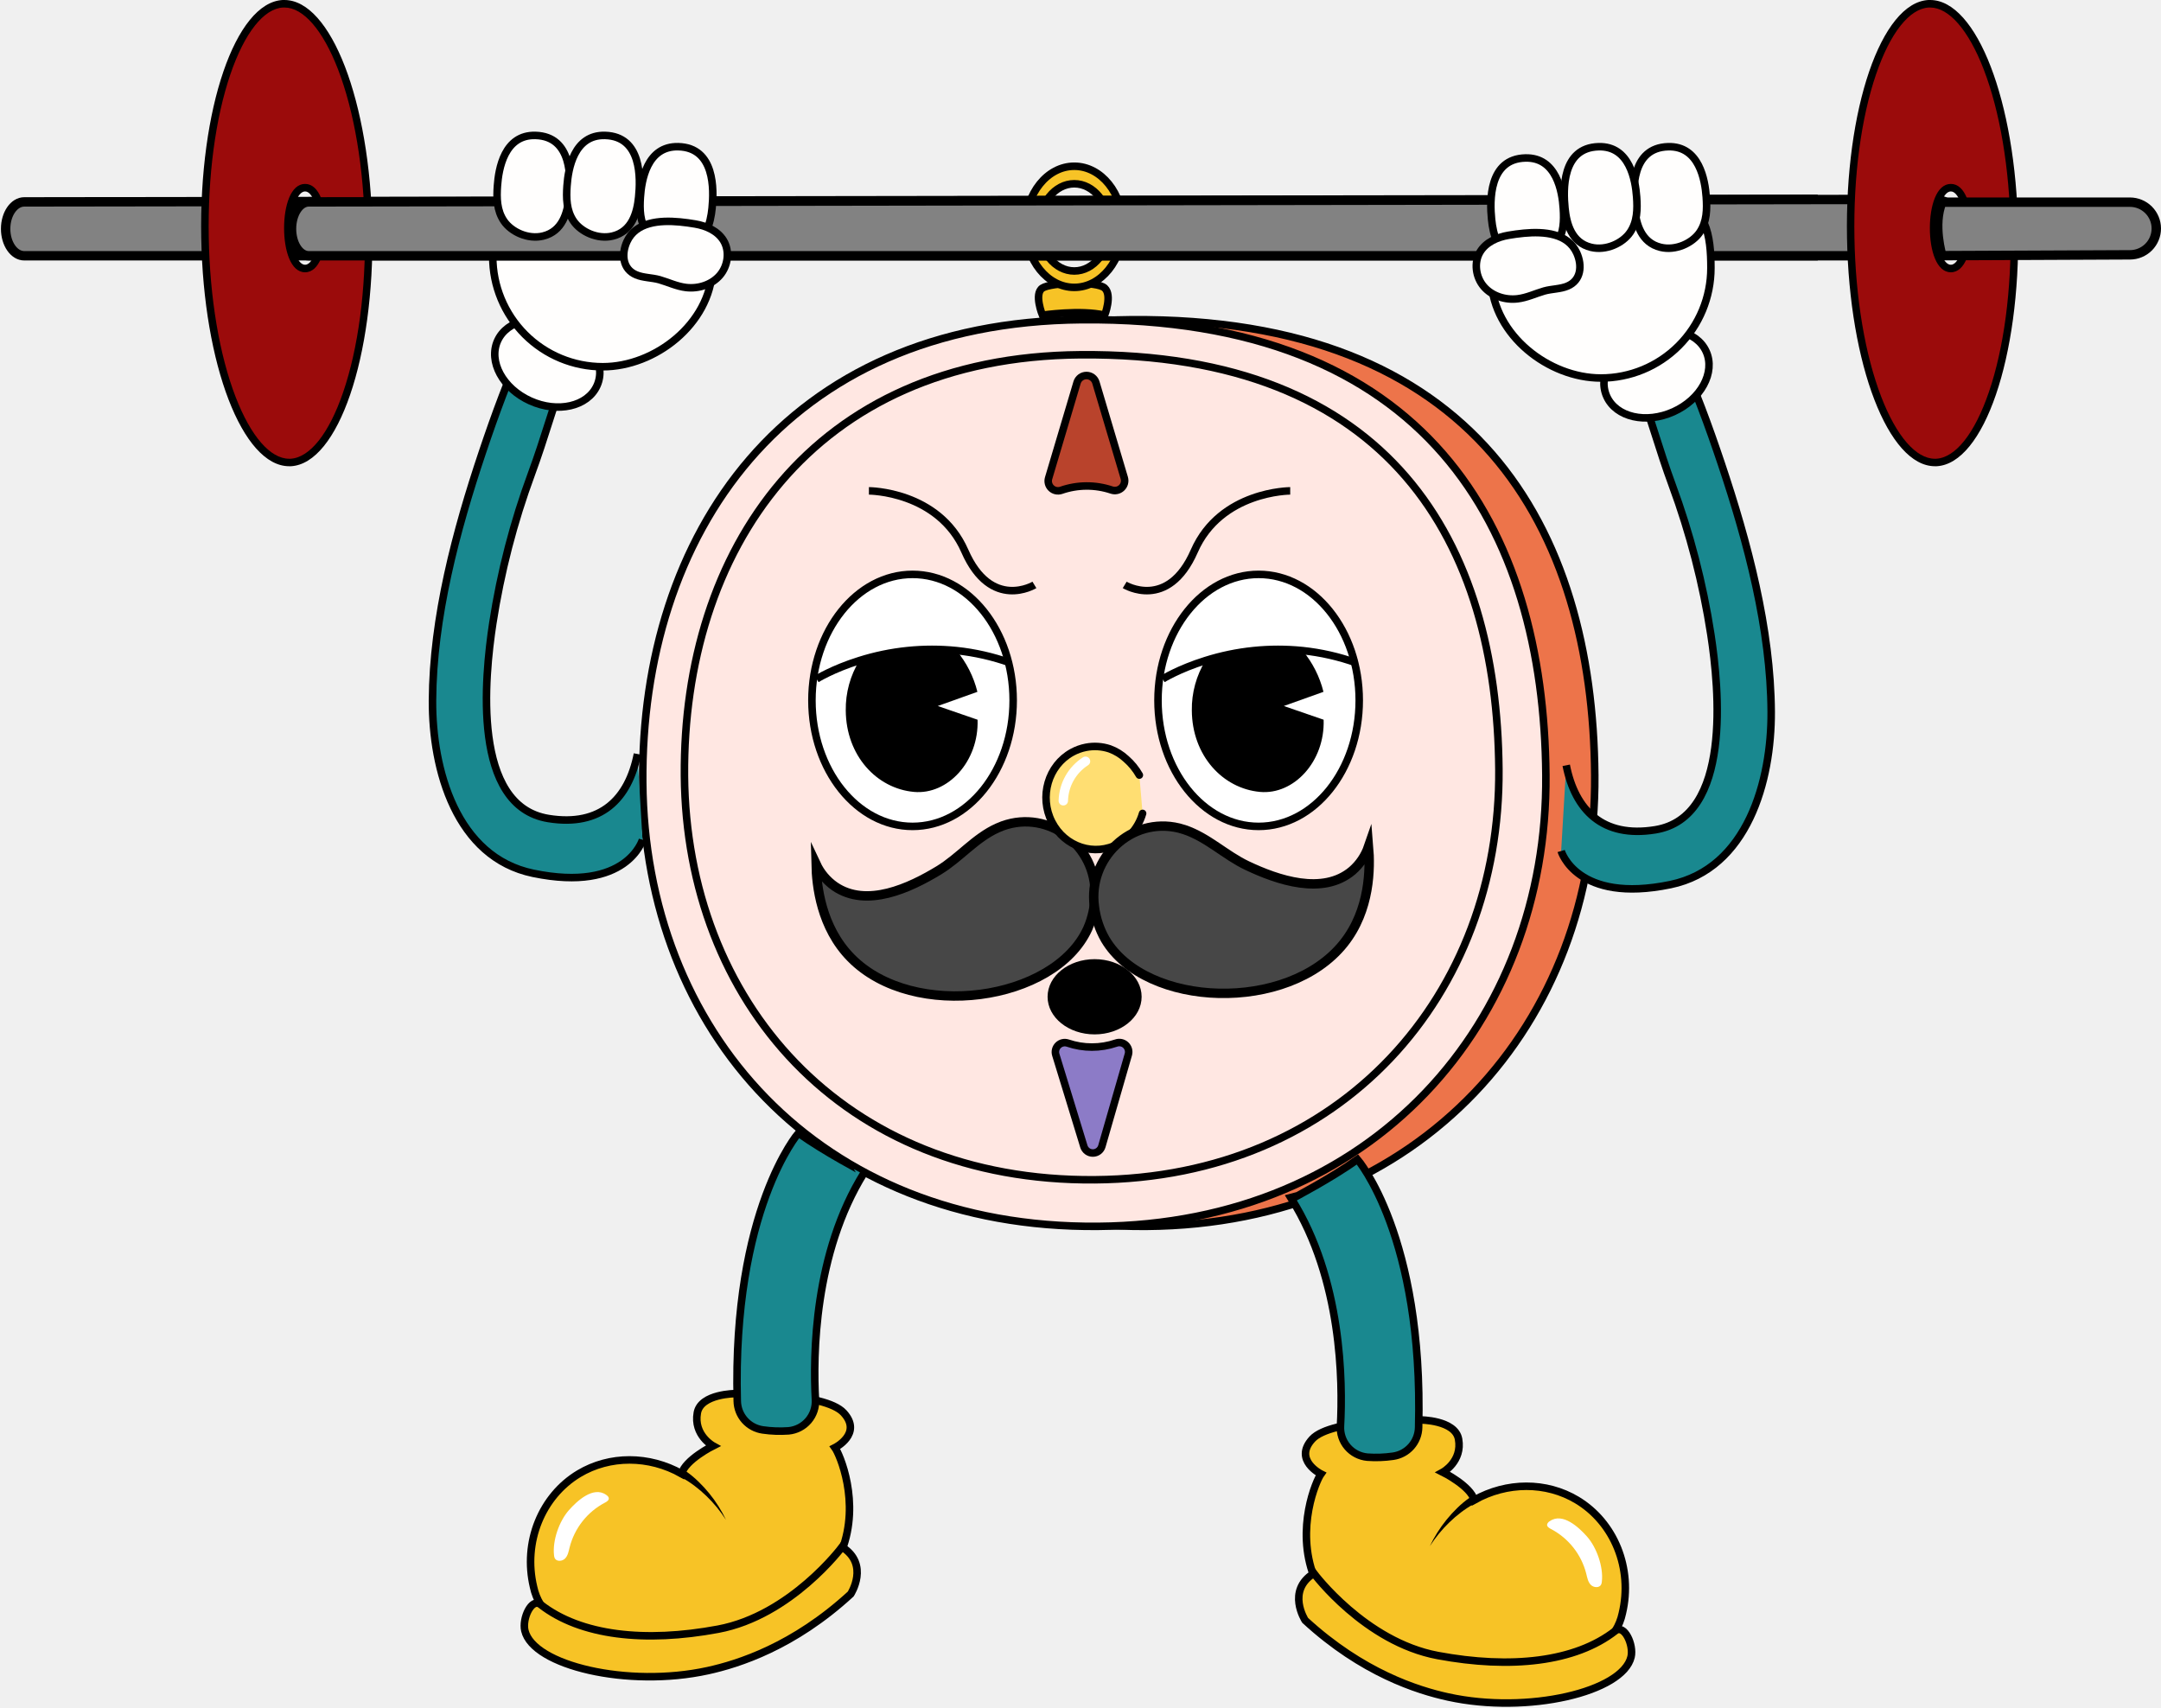
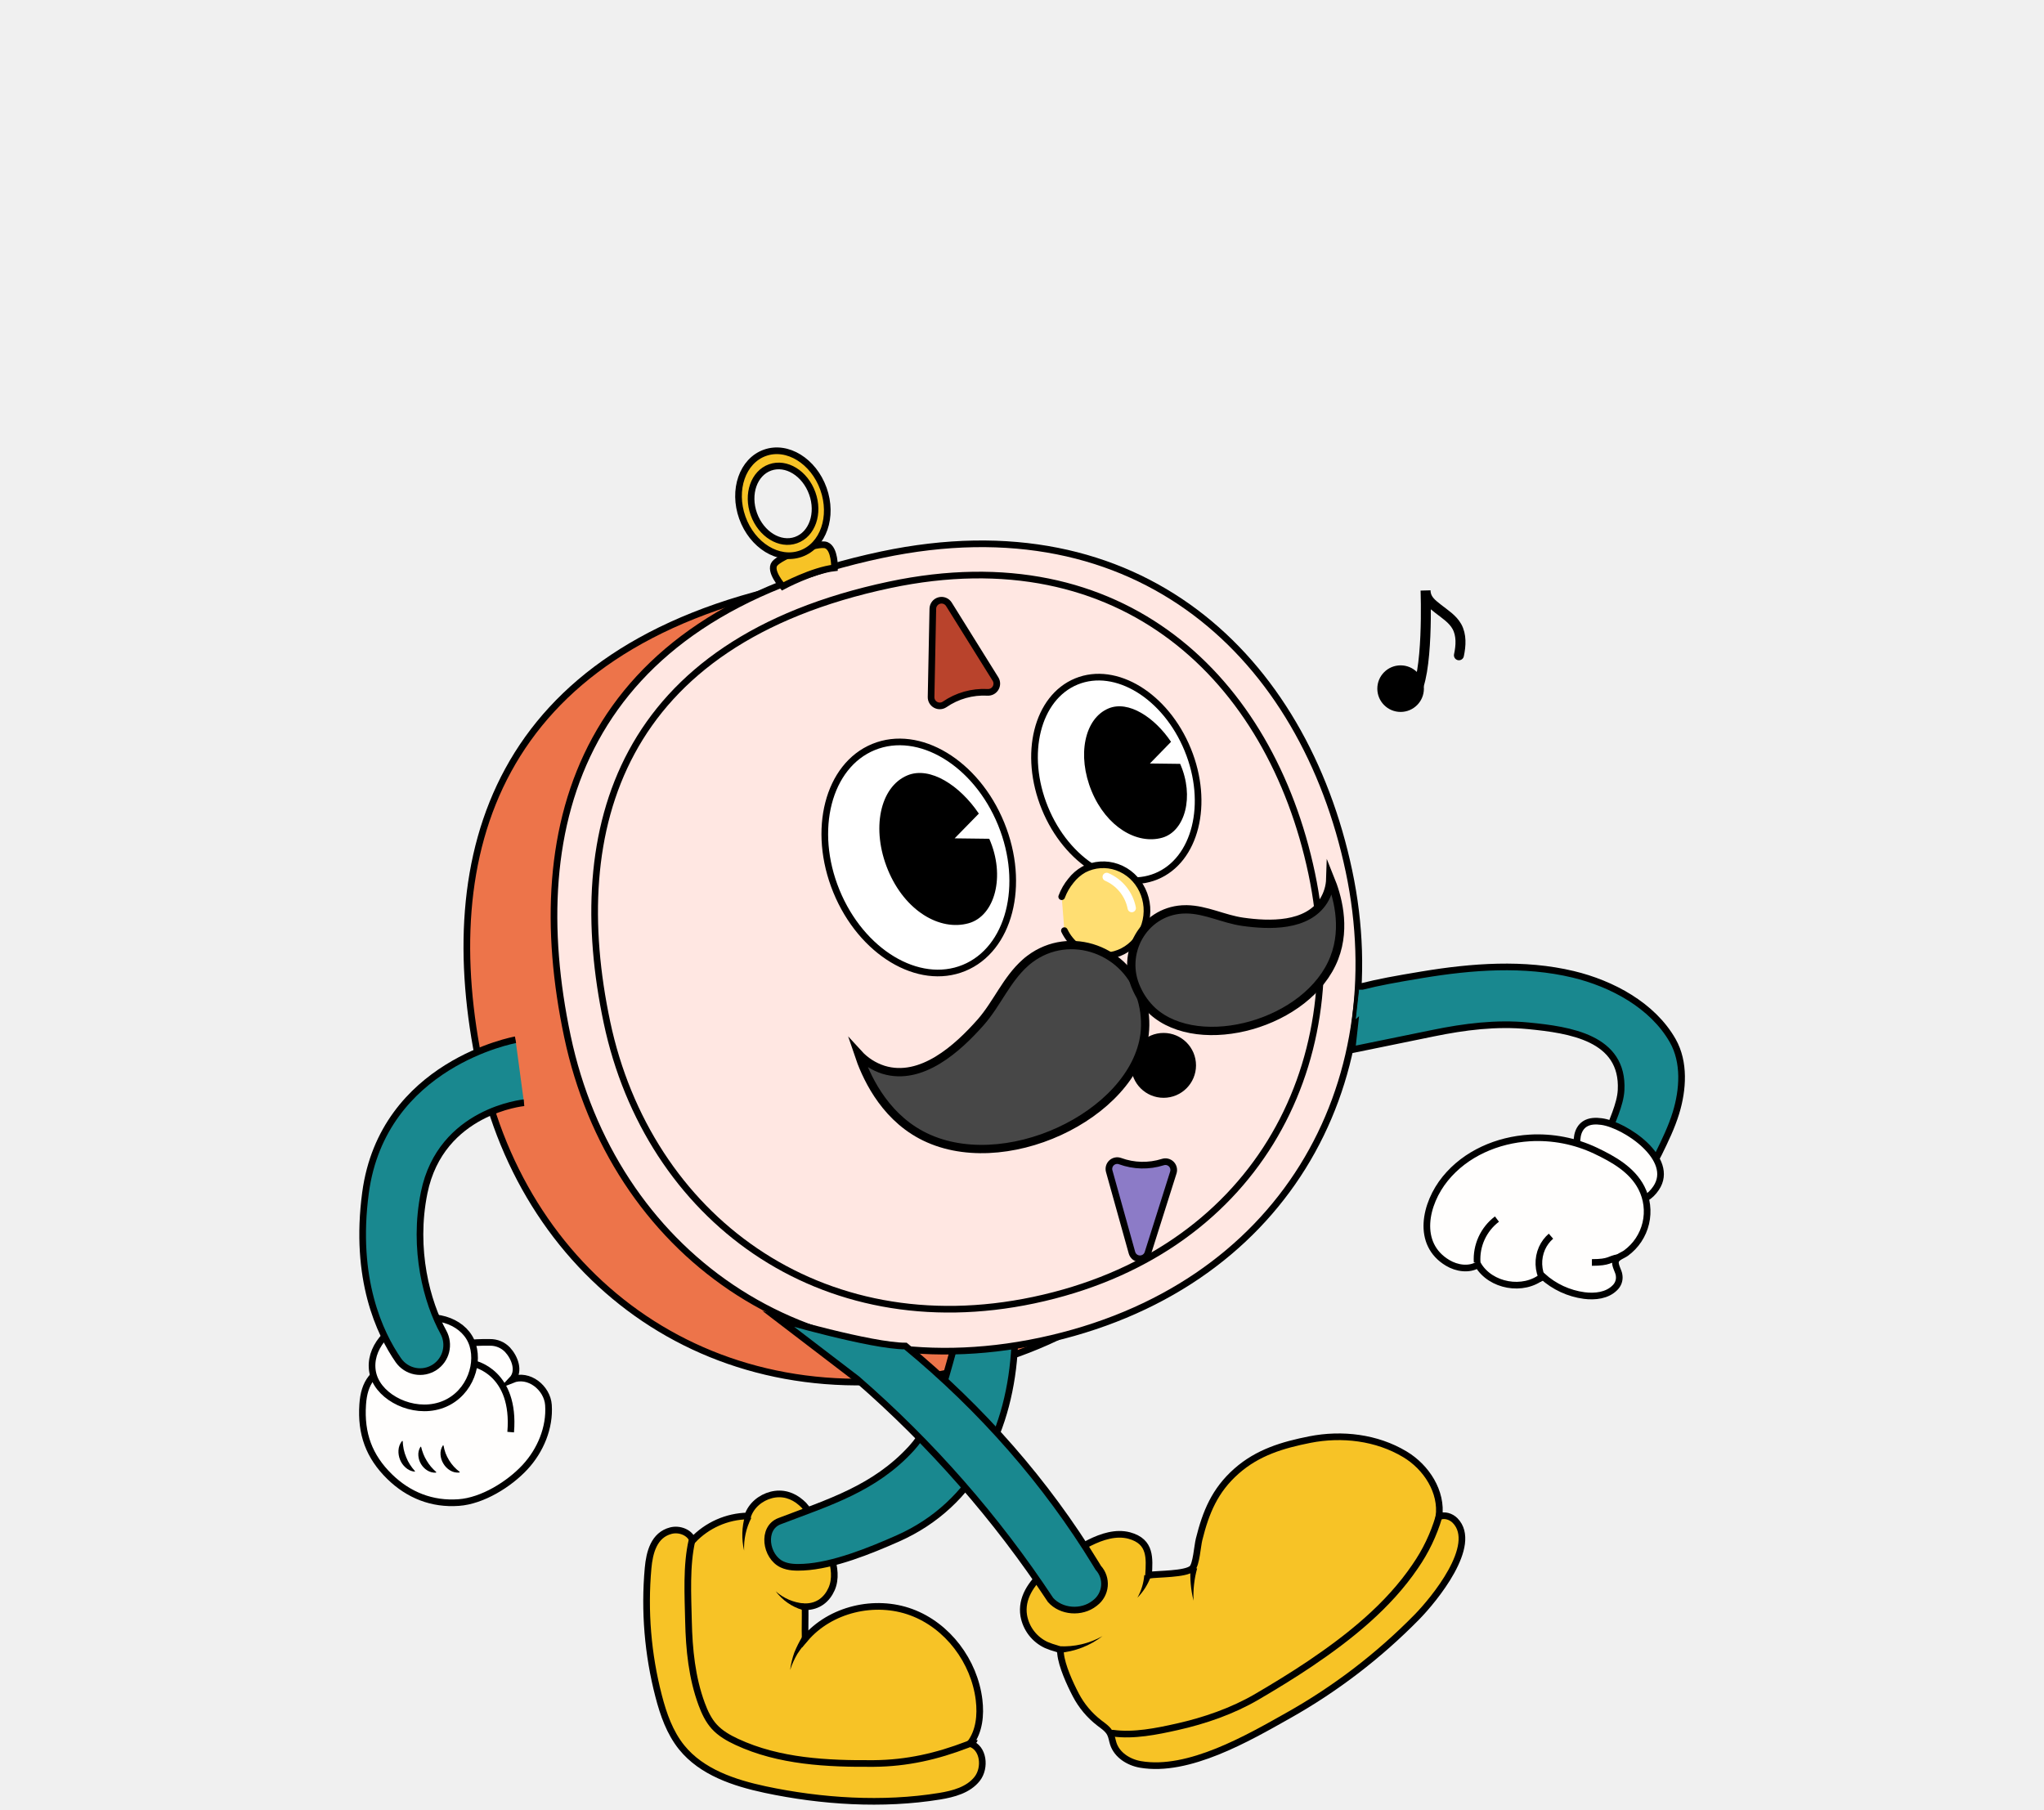
- <svg xmlns="http://www.w3.org/2000/svg" width="1149" height="908" viewBox="0 0 1149 908" fill="none">
-   <path d="M391.15 741C391.15 741 372.62 741 370.77 751.19C368.62 763.04 379.11 768.79 379.11 768.79C379.11 768.79 364.29 776.2 362.43 783.61C345.13 773.87 324.17 773.76 307.77 783.61C288 795.51 278 820 283.69 843.85C284.379 847.131 285.631 850.267 287.39 853.12C303.39 878.73 358.39 880.55 397.64 863.31C418.85 853.99 440.36 843.39 447.64 824.4C457.56 798.62 446.4 773.13 443.94 769.74C443.94 769.74 458.76 762.33 448.57 751.21C438.38 740.09 391.15 741 391.15 741Z" fill="#F7C326" stroke="black" stroke-width="4" stroke-miterlimit="10" />
-   <path d="M287.389 853.12C282.689 849.44 277.529 860.53 279.059 867.01C283.429 885.58 333.779 897.63 376.329 888.32C392.629 884.75 421.989 875.47 452.329 847.56C452.329 847.56 462.519 831.81 447.689 822.56C447.689 822.56 420.599 859.03 381.799 866.27C342.999 873.51 308.699 869.79 287.389 853.12Z" fill="#F7C326" stroke="black" stroke-width="4" stroke-miterlimit="10" />
-   <path d="M364.82 782.36C367.175 784.015 369.389 785.861 371.44 787.88C375.471 791.775 379.02 796.139 382.01 800.88C383.478 803.223 384.814 805.647 386.01 808.14C384.512 805.827 382.889 803.597 381.15 801.46C379.423 799.352 377.573 797.349 375.61 795.46C373.664 793.568 371.604 791.798 369.44 790.16C368.37 789.34 367.26 788.57 366.15 787.83C365.04 787.09 363.85 786.38 362.78 785.83L361 784.93L363.11 781.23L364.82 782.36Z" fill="black" />
-   <path d="M294.579 827C294.615 827.521 294.741 828.031 294.949 828.51C295.899 830.45 298.949 830.23 300.459 828.68C301.969 827.13 302.349 824.85 302.869 822.76C304.152 817.707 306.483 812.98 309.712 808.887C312.94 804.793 316.994 801.425 321.609 799C322.609 798.49 323.799 797.74 323.699 796.62C323.629 795.83 322.919 795.28 322.269 794.82C315.419 789.98 306.699 798.23 302.499 802.97C297.379 808.72 293.669 819.08 294.579 827Z" fill="white" />
-   <path d="M367.749 416.07C368.809 547.5 460.389 653.31 609.749 652.07C755.749 650.89 848.999 543.59 847.939 412.16C846.879 280.73 784.999 168.49 601.179 170C442.679 171.25 366.689 284.64 367.749 416.07Z" fill="#ED744A" stroke="black" stroke-width="4" stroke-miterlimit="10" />
-   <path d="M341.749 416.07C342.809 547.5 434.389 653.31 583.749 652.07C729.749 650.89 822.999 543.59 821.939 412.16C820.879 280.73 758.999 168.49 575.179 170C416.679 171.25 340.689 284.64 341.749 416.07Z" fill="#FFE7E2" stroke="black" stroke-width="4" stroke-miterlimit="10" />
-   <path d="M363.919 412.53C364.919 532.11 447.479 628.39 582.179 627.3C713.789 626.24 797.919 528.62 796.959 409.04C795.999 289.46 740.189 187.3 574.399 188.63C431.469 189.79 362.999 293 363.919 412.53Z" stroke="black" stroke-width="4" stroke-miterlimit="10" />
-   <path d="M582 550C595.807 550 607 541.046 607 530C607 518.954 595.807 510 582 510C568.193 510 557 518.954 557 530C557 541.046 568.193 550 582 550Z" fill="black" />
-   <path d="M533.14 439.11C557.71 430.31 583.06 449.85 582.23 475.94C582.137 482.117 580.8 488.211 578.3 493.86C560.63 532.47 485.79 543.1 452.47 509.29C436.47 493.07 434.16 470.82 433.9 459.49C436.117 464.236 439.545 468.313 443.84 471.31C460.84 482.94 483.84 472.09 499.18 462.77C510.18 456.1 518.46 445.61 530.38 440.24C531.26 439.83 532.19 439.45 533.14 439.11Z" fill="#474747" stroke="black" stroke-width="5" stroke-miterlimit="10" />
-   <path d="M564.19 260.72C572.875 257.696 582.318 257.636 591.04 260.55C591.949 260.864 592.926 260.921 593.865 260.717C594.803 260.512 595.668 260.054 596.364 259.391C597.06 258.728 597.56 257.887 597.81 256.959C598.059 256.031 598.049 255.052 597.78 254.13L582.68 203.36C582.352 202.29 581.689 201.354 580.789 200.688C579.889 200.023 578.8 199.664 577.68 199.664C576.561 199.664 575.471 200.023 574.571 200.688C573.671 201.354 573.009 202.29 572.68 203.36L557.54 254.28C557.269 255.195 557.253 256.167 557.495 257.09C557.737 258.013 558.227 258.852 558.913 259.516C559.598 260.18 560.453 260.643 561.383 260.856C562.314 261.068 563.285 261.021 564.19 260.72Z" fill="#B9432C" stroke="black" stroke-width="4" stroke-miterlimit="10" />
-   <path d="M567.71 554.62C576.048 557.462 585.092 557.462 593.43 554.62C594.297 554.307 595.233 554.241 596.136 554.427C597.038 554.613 597.872 555.045 598.545 555.675C599.217 556.305 599.702 557.109 599.947 557.997C600.191 558.886 600.185 559.825 599.93 560.71L585.87 609.46C585.573 610.497 584.948 611.411 584.089 612.064C583.231 612.717 582.184 613.074 581.105 613.083C580.026 613.092 578.973 612.752 578.103 612.114C577.234 611.475 576.594 610.572 576.28 609.54L561.38 560.89C561.099 560.012 561.067 559.073 561.286 558.177C561.506 557.282 561.969 556.465 562.624 555.816C563.279 555.167 564.101 554.712 564.998 554.501C565.896 554.29 566.834 554.331 567.71 554.62Z" fill="#8C7BC7" stroke="black" stroke-width="4" stroke-miterlimit="10" />
-   <path d="M607.519 432.5C606.301 436.695 604.108 440.543 601.119 443.73C599.236 445.624 597.111 447.262 594.799 448.6C582.029 455.6 566.129 450.45 559.279 437.04C552.429 423.63 557.279 407.04 570.009 400.04C572.329 398.758 574.836 397.85 577.439 397.35C581.623 396.542 585.944 396.821 589.989 398.16C593.256 399.349 596.25 401.186 598.789 403.56C601.583 406.007 603.949 408.904 605.789 412.13" fill="#FFDE72" />
-   <path d="M607.519 432.5C606.301 436.695 604.108 440.543 601.119 443.73C599.236 445.624 597.111 447.262 594.799 448.6C582.029 455.6 566.129 450.45 559.279 437.04C552.429 423.63 557.279 407.04 570.009 400.04C572.329 398.758 574.836 397.85 577.439 397.35C581.623 396.542 585.944 396.821 589.989 398.16C593.256 399.349 596.25 401.186 598.789 403.56C601.583 406.007 603.949 408.904 605.789 412.13" stroke="black" stroke-width="4" stroke-miterlimit="10" stroke-linecap="round" />
-   <path d="M577.159 404.78C573.63 407.054 570.71 410.156 568.654 413.816C566.597 417.476 565.466 421.583 565.359 425.78" stroke="white" stroke-width="5" stroke-miterlimit="10" stroke-linecap="round" />
-   <path d="M626.829 440.29C601.469 434.13 578.319 456.23 581.889 482.08C582.629 488.214 584.598 494.135 587.679 499.49C609.319 536.03 684.859 538.72 714.439 501.6C728.619 483.8 728.599 461.41 727.659 450.13C725.953 455.079 722.977 459.493 719.029 462.93C703.339 476.27 679.279 467.93 663.099 460.26C651.499 454.77 642.099 445.26 629.699 441.12C628.779 440.81 627.819 440.53 626.829 440.29Z" fill="#474747" stroke="black" stroke-width="5" stroke-miterlimit="10" />
-   <path d="M554.26 167.59C554.26 167.59 574.42 164.59 587.35 167.59C587.35 167.59 591.49 156.96 587.35 153.16C583.21 149.36 558.91 150.16 554.26 153.16C549.61 156.16 554.26 167.59 554.26 167.59Z" fill="#F7C326" stroke="black" stroke-width="4" stroke-miterlimit="10" />
-   <path d="M571.191 88.39C556.891 88.39 545.301 102.82 545.301 120.59C545.301 138.36 556.891 152.8 571.191 152.8C585.491 152.8 597.081 138.38 597.081 120.59C597.081 102.8 585.491 88.39 571.191 88.39ZM571.191 144.09C560.901 144.09 552.551 133.7 552.551 120.9C552.551 108.1 560.901 97.71 571.191 97.71C581.481 97.71 589.831 108.1 589.831 120.9C589.831 133.7 581.481 144.09 571.191 144.09Z" fill="#F7C326" stroke="black" stroke-width="4" stroke-miterlimit="10" />
-   <path d="M538.699 372.41C538.699 409.41 514.699 439.41 485.199 439.41C455.699 439.41 431.699 409.41 431.699 372.41C431.699 335.41 455.699 305.41 485.199 305.41C499.979 305.41 513.349 312.91 523.029 325.03C532.709 337.15 538.699 353.91 538.699 372.41Z" fill="white" stroke="black" stroke-width="4" stroke-miterlimit="10" />
-   <path d="M485.921 421.07C466.131 419.26 449.821 401.77 449.691 377.72C449.557 368.382 452.071 359.198 456.941 351.23C473.616 345.962 491.193 344.162 508.591 345.94C513.901 352.311 517.693 359.807 519.681 367.86L498.611 375.39L519.771 382.69C520.521 404.79 504.001 422.73 485.921 421.07Z" fill="black" />
-   <path d="M537.09 352.41C527.877 349.142 518.311 346.971 508.59 345.94C491.192 344.162 473.615 345.962 456.94 351.23C442.69 355.69 434.18 361.02 434.18 361.02" stroke="black" stroke-width="4" stroke-miterlimit="10" />
-   <path d="M722.699 372.41C722.699 409.41 698.699 439.41 669.199 439.41C639.699 439.41 615.699 409.41 615.699 372.41C615.699 335.41 639.699 305.41 669.199 305.41C683.979 305.41 697.349 312.91 707.029 325.03C716.709 337.15 722.699 353.91 722.699 372.41Z" fill="white" stroke="black" stroke-width="4" stroke-miterlimit="10" />
-   <path d="M669.921 421.07C650.131 419.26 633.821 401.77 633.691 377.72C633.557 368.382 636.071 359.198 640.941 351.23C657.616 345.962 675.193 344.162 692.591 345.94C697.901 352.311 701.693 359.807 703.681 367.86L682.611 375.39L703.771 382.69C704.521 404.79 688.001 422.73 669.921 421.07Z" fill="black" />
-   <path d="M721.09 352.41C711.877 349.142 702.311 346.971 692.59 345.94C675.192 344.162 657.615 345.962 640.94 351.23C626.69 355.69 618.18 361.02 618.18 361.02" stroke="black" stroke-width="4" stroke-miterlimit="10" />
-   <path d="M462 261C462 261 499 261 513 293C527 325 550 311 550 311" stroke="black" stroke-width="4" stroke-miterlimit="10" />
-   <path d="M686 261C686 261 649 261 635 293C621 325 598 311 598 311" stroke="black" stroke-width="4" stroke-miterlimit="10" />
-   <path d="M338.931 400.92C334.231 424.72 319.531 439.73 291.611 435.22C250.811 428.64 257.611 360.22 262.041 331.32C266.226 304.18 273.127 277.53 282.641 251.77C289.481 233.25 294.691 214.12 301.521 195.36C304.181 188.06 289.361 183.07 284.261 180.3C283.111 179.67 281.691 179.02 280.561 179.68C279.941 180.135 279.476 180.771 279.231 181.5C270.401 200.8 263.231 220.35 256.471 240.5C242.471 282.23 230.181 328.39 229.951 372.5C229.761 409.07 242.511 455.84 283.501 464.35C333.441 474.7 341.621 446.5 341.621 446.5" fill="#19888F" />
-   <path d="M338.931 400.92C334.231 424.72 319.531 439.73 291.611 435.22C250.811 428.64 257.611 360.22 262.041 331.32C266.226 304.18 273.127 277.53 282.641 251.77C289.481 233.25 294.691 214.12 301.521 195.36C304.181 188.06 289.361 183.07 284.261 180.3C283.111 179.67 281.691 179.02 280.561 179.68C279.941 180.135 279.476 180.771 279.231 181.5C270.401 200.8 263.231 220.35 256.471 240.5C242.471 282.23 230.181 328.39 229.951 372.5C229.761 409.07 242.511 455.84 283.501 464.35C333.441 474.7 341.621 446.5 341.621 446.5" stroke="black" stroke-width="4" stroke-miterlimit="10" />
-   <path d="M317.425 205.058C322.429 193.986 314.654 179.663 300.059 173.067C285.464 166.471 269.576 170.099 264.572 181.172C259.568 192.244 267.343 206.566 281.938 213.162C296.533 219.758 312.421 216.13 317.425 205.058Z" fill="#FFFEFD" stroke="black" stroke-width="4" stroke-miterlimit="10" />
-   <path d="M378.37 136.58C378.759 138.734 378.906 140.924 378.81 143.11C377.5 172.33 348.2 195 320.5 195C304.985 195 290.105 188.837 279.134 177.866C268.163 166.895 262 152.015 262 136.5C262 119.44 264.27 102.58 283.52 99.32C301.26 96.32 319.69 94.67 337.09 99.26C354.09 103.74 375 117.9 378.37 136.58Z" fill="#FFFEFD" stroke="black" stroke-width="4" stroke-miterlimit="10" />
-   <path d="M12.9 107.35L964 106V136H12.91C7.44 136 3 129.59 3 121.67C3 113.77 7.43 107.36 12.9 107.35Z" fill="#828282" stroke="black" stroke-width="5" stroke-miterlimit="10" />
-   <path d="M153.8 246C142.88 246 131.8 233.57 123.48 211.89C114.75 189.24 109.63 158.89 109.05 126.46C108.47 93.58 112.61 62.46 120.71 38.79C128.49 16.07 139.33 2.7 150.44 2.1C150.71 2.1 150.99 2.1 151.26 2.1C162.17 2.1 173.26 14.53 181.58 36.21C190.3 58.86 195.43 89.21 196 121.64C196.58 154.51 192.44 185.64 184.34 209.31C176.56 232.03 165.73 245.4 154.61 246C154.34 246 154.07 246 153.8 246ZM162.26 99.87C156.26 99.87 153.1 110.68 153.1 121.36C153.1 132.04 156.25 142.86 162.26 142.86C168.27 142.86 171.41 132.04 171.41 121.36C171.41 110.68 168.26 99.83 162.26 99.83V99.87Z" fill="#9B0B0B" />
-   <path d="M151.259 4C161.259 4 171.669 16 179.709 36.83C188.359 59.26 193.429 89.36 193.999 121.57C194.579 154.22 190.479 185.12 182.449 208.57C174.949 230.48 164.759 243.36 154.449 243.92H153.749C143.699 243.92 133.329 231.92 125.289 211.09C116.649 188.66 111.569 158.56 110.999 126.35C110.419 93.7 114.529 62.8 122.549 39.35C130.059 17.44 140.239 4.56 150.499 4H151.209M162.209 144.78C169.909 144.78 173.359 132.98 173.359 121.28C173.359 109.58 169.909 97.79 162.209 97.79C154.509 97.79 151.049 109.59 151.049 121.28C151.049 132.97 154.499 144.78 162.209 144.78ZM151.209 0C150.899 0 150.589 0 150.289 0C125.169 1.36 105.789 58 106.999 126.4C108.199 194.01 128.999 247.9 153.749 247.9C154.049 247.9 154.359 247.9 154.669 247.9C179.789 246.54 199.159 189.9 197.949 121.5C196.749 53.89 175.949 0 151.209 0ZM162.209 140.78C158.209 140.78 155.049 132.05 155.049 121.28C155.049 110.51 158.259 101.79 162.209 101.79C166.159 101.79 169.359 110.52 169.359 121.28C169.359 132.04 166.149 140.78 162.209 140.78Z" fill="black" />
-   <path d="M164.15 107.35L1028 106C1031.98 106 1035.79 107.58 1038.61 110.393C1041.42 113.206 1043 117.022 1043 121C1043 124.978 1041.42 128.794 1038.61 131.607C1035.79 134.42 1031.98 136 1028 136H164.16C159.1 136 155 129.59 155 121.67C155 113.77 159.1 107.36 164.15 107.35Z" fill="#828282" stroke="black" stroke-width="5" stroke-miterlimit="10" />
-   <path d="M1028.8 246C1017.88 246 1006.8 233.57 998.48 211.89C989.75 189.24 984.63 158.89 984.05 126.46C983.47 93.58 987.61 62.46 995.71 38.79C1003.49 16.07 1014.33 2.7 1025.44 2.1C1025.71 2.1 1025.99 2.1 1026.26 2.1C1037.17 2.1 1048.26 14.53 1056.58 36.21C1065.3 58.86 1070.43 89.21 1071 121.64C1071.58 154.51 1067.44 185.64 1059.34 209.31C1051.56 232.03 1040.73 245.4 1029.61 246C1029.34 246 1029.07 246 1028.8 246ZM1037.26 99.87C1031.26 99.87 1028.1 110.68 1028.1 121.36C1028.1 132.04 1031.25 142.86 1037.26 142.86C1043.27 142.86 1046.41 132.04 1046.41 121.36C1046.41 110.68 1043.26 99.83 1037.26 99.83V99.87Z" fill="#9B0B0B" />
-   <path d="M1026.26 4C1036.26 4 1046.67 16 1054.71 36.83C1063.36 59.26 1068.43 89.36 1069 121.57C1069.58 154.22 1065.48 185.12 1057.45 208.57C1049.95 230.48 1039.76 243.36 1029.45 243.92H1028.75C1018.75 243.92 1008.33 231.92 1000.29 211.09C991.65 188.66 986.57 158.56 986 126.35C985.42 93.7 989.53 62.8 997.55 39.35C1005.06 17.44 1015.24 4.56 1025.55 4H1026.26ZM1037.26 144.78C1044.96 144.78 1048.41 132.98 1048.41 121.28C1048.41 109.58 1044.96 97.79 1037.26 97.79C1029.56 97.79 1026.1 109.59 1026.1 121.28C1026.1 132.97 1029.55 144.78 1037.26 144.78ZM1026.26 0C1025.95 0 1025.64 0 1025.34 0C1000.22 1.36 980.84 58 982.05 126.4C983.25 194.01 1004.05 247.9 1028.8 247.9C1029.1 247.9 1029.41 247.9 1029.72 247.9C1054.84 246.54 1074.21 189.9 1073 121.5C1071.8 53.89 1051 0 1026.26 0ZM1037.26 140.78C1033.26 140.78 1030.1 132.05 1030.1 121.28C1030.1 110.51 1033.31 101.79 1037.26 101.79C1041.21 101.79 1044.41 110.52 1044.41 121.28C1044.41 132.04 1041.2 140.78 1037.26 140.78Z" fill="black" />
-   <path d="M264.489 98.77C264.029 105.17 264.089 111.89 267.979 117.58C271.869 123.27 280.729 127.47 288.749 125.51C299.079 123 301.749 113 302.569 104.78C303.569 94.96 304.309 72.57 284.739 72.01C268.179 71.53 265.119 89.78 264.489 98.77Z" fill="#FFFEFD" stroke="black" stroke-width="4" stroke-miterlimit="10" />
-   <path d="M301.489 98.77C301.029 105.17 301.089 111.89 304.979 117.58C308.869 123.27 317.729 127.47 325.749 125.51C336.079 123 338.749 113 339.569 104.78C340.569 94.96 341.309 72.57 321.739 72.01C305.179 71.53 302.119 89.78 301.489 98.77Z" fill="#FFFEFD" stroke="black" stroke-width="4" stroke-miterlimit="10" />
-   <path d="M340.489 104.88C340.069 111.28 340.159 118 344.079 123.67C347.999 129.34 356.889 133.48 364.899 131.48C375.209 128.91 377.779 118.9 378.609 110.67C379.609 100.85 380.159 78.45 360.609 78C343.999 77.62 341.069 95.89 340.489 104.88Z" fill="#FFFEFD" stroke="black" stroke-width="4" stroke-miterlimit="10" />
-   <path d="M361.471 118C364.371 118.27 367.151 118.68 369.621 119.1C375.561 120.1 381.621 122.79 384.731 127.95C388.141 133.62 387.041 141.4 382.731 146.4C378.421 151.4 371.381 153.66 364.811 152.88C359.811 152.29 355.381 150.1 350.631 148.73C346.631 147.6 342.031 147.73 338.261 146.13C331.051 143.13 330.261 135.18 333.351 128.43C338.131 118 350.641 117 361.471 118Z" fill="#FFFEFD" stroke="black" stroke-width="4" stroke-miterlimit="10" />
-   <path d="M832.76 406.92C837.46 430.72 852.15 445.73 880.08 441.22C920.88 434.64 914.081 366.22 909.651 337.32C905.466 310.18 898.565 283.53 889.051 257.77C882.211 239.25 877.051 220.12 870.171 201.36C867.511 194.06 882.331 189.07 887.431 186.3C888.581 185.67 890 185.02 891.13 185.68C891.748 186.138 892.212 186.772 892.46 187.5C901.29 206.8 908.46 226.35 915.22 246.5C929.22 288.23 941.51 334.39 941.74 378.5C941.93 415.07 929.181 461.84 888.181 470.35C838.251 480.7 830.061 452.5 830.061 452.5" fill="#19888F" />
-   <path d="M832.76 406.92C837.46 430.72 852.15 445.73 880.08 441.22C920.88 434.64 914.081 366.22 909.651 337.32C905.466 310.18 898.565 283.53 889.051 257.77C882.211 239.25 877.051 220.12 870.171 201.36C867.511 194.06 882.331 189.07 887.431 186.3C888.581 185.67 890 185.02 891.13 185.68C891.748 186.138 892.212 186.772 892.46 187.5C901.29 206.8 908.46 226.35 915.22 246.5C929.22 288.23 941.51 334.39 941.74 378.5C941.93 415.07 929.181 461.84 888.181 470.35C838.251 480.7 830.061 452.5 830.061 452.5" stroke="black" stroke-width="4" stroke-miterlimit="10" />
-   <path d="M889.807 218.918C904.402 212.322 912.177 197.999 907.173 186.927C902.169 175.855 886.281 172.227 871.686 178.823C857.091 185.419 849.316 199.742 854.32 210.814C859.324 221.886 875.212 225.514 889.807 218.918Z" fill="#FFFEFD" stroke="black" stroke-width="4" stroke-miterlimit="10" />
-   <path d="M793.32 142.58C792.931 144.734 792.784 146.924 792.88 149.11C794.19 178.33 823.49 201 851.19 201C866.705 201 881.585 194.837 892.556 183.866C903.527 172.895 909.69 158.015 909.69 142.5C909.69 125.44 907.42 108.58 888.17 105.32C870.43 102.32 852 100.67 834.6 105.26C817.6 109.74 796.7 123.9 793.32 142.58Z" fill="#FFFEFD" stroke="black" stroke-width="4" stroke-miterlimit="10" />
-   <path d="M907.201 104.77C907.651 111.17 907.601 117.89 903.711 123.58C899.821 129.27 890.961 133.47 882.941 131.51C872.611 129 869.941 119 869.121 110.78C868.121 100.96 867.381 78.57 886.951 78.01C903.511 77.53 906.561 95.78 907.201 104.77Z" fill="#FFFEFD" stroke="black" stroke-width="4" stroke-miterlimit="10" />
-   <path d="M870.201 104.77C870.651 111.17 870.601 117.89 866.711 123.58C862.821 129.27 853.961 133.47 845.941 131.51C835.611 129 832.941 119 832.121 110.78C831.121 100.96 830.381 78.57 849.951 78.01C866.511 77.53 869.561 95.78 870.201 104.77Z" fill="#FFFEFD" stroke="black" stroke-width="4" stroke-miterlimit="10" />
-   <path d="M831.2 110.88C831.62 117.28 831.52 124 827.6 129.67C823.68 135.34 814.8 139.48 806.79 137.48C796.48 134.91 793.91 124.9 793.08 116.67C792.08 106.85 791.53 84.45 811.08 84C827.66 83.62 830.62 101.89 831.2 110.88Z" fill="#FFFEFD" stroke="black" stroke-width="4" stroke-miterlimit="10" />
-   <path d="M810.219 124C807.319 124.27 804.539 124.68 802.059 125.1C796.129 126.1 790.059 128.79 786.949 133.95C783.539 139.62 784.649 147.4 788.949 152.4C793.249 157.4 800.299 159.66 806.869 158.88C811.869 158.29 816.299 156.1 821.049 154.73C825.049 153.6 829.649 153.73 833.419 152.13C840.629 149.13 841.419 141.18 838.329 134.43C833.559 124 821.049 123 810.219 124Z" fill="#FFFEFD" stroke="black" stroke-width="4" stroke-miterlimit="10" />
-   <path d="M1032.5 107.5H1132.5C1136.21 107.5 1139.77 108.975 1142.4 111.6C1145.02 114.226 1146.5 117.787 1146.5 121.5C1146.5 125.213 1145.02 128.774 1142.4 131.4C1139.77 134.025 1136.21 135.5 1132.5 135.5L1032.5 135.94C1032.5 135.94 1027.5 119.5 1032.5 107.5Z" fill="#828282" stroke="black" stroke-width="5" stroke-miterlimit="10" />
-   <path d="M424.5 602.5C424.5 602.5 389.37 643.18 392 745C392.078 748.752 393.489 752.353 395.982 755.159C398.474 757.964 401.884 759.79 405.6 760.31C410.136 760.966 414.729 761.13 419.3 760.8C423.37 760.421 427.134 758.474 429.795 755.37C432.456 752.267 433.806 748.251 433.56 744.17C432.29 720.9 432.72 666.35 459.5 623.51C459.5 623.5 438.5 612.5 424.5 602.5Z" fill="#19888F" stroke="black" stroke-width="4" stroke-miterlimit="10" />
-   <path d="M755.13 755C755.13 755 773.66 755 775.51 765.19C777.67 777.04 767.17 782.79 767.17 782.79C767.17 782.79 782 790.2 783.85 797.61C801.16 787.87 822.11 787.76 838.51 797.61C858.29 809.49 868.28 833.96 862.59 857.83C861.901 861.111 860.65 864.247 858.89 867.1C842.89 892.71 787.89 894.53 748.64 877.29C727.43 867.97 705.92 857.37 698.64 838.38C688.72 812.6 699.88 787.11 702.34 783.72C702.34 783.72 687.52 776.31 697.71 765.19C707.9 754.07 755.15 755 755.15 755" fill="#F7C326" />
-   <path d="M755.13 755C755.13 755 773.66 755 775.51 765.19C777.67 777.04 767.17 782.79 767.17 782.79C767.17 782.79 782 790.2 783.85 797.61C801.16 787.87 822.11 787.76 838.51 797.61C858.29 809.49 868.28 833.96 862.59 857.83C861.901 861.111 860.65 864.247 858.89 867.1C842.89 892.71 787.89 894.53 748.64 877.29C727.43 867.97 705.92 857.37 698.64 838.38C688.72 812.6 699.88 787.11 702.34 783.72C702.34 783.72 687.52 776.31 697.71 765.19C707.9 754.07 755.15 755 755.15 755" stroke="black" stroke-width="4" stroke-miterlimit="10" />
-   <path d="M858.891 867.12C863.591 863.44 868.751 874.53 867.231 881.01C862.851 899.58 812.501 911.63 769.951 902.32C753.651 898.75 724.301 889.47 693.951 861.56C693.951 861.56 683.761 845.81 698.581 836.56C698.581 836.56 725.681 873.03 764.471 880.27C803.261 887.51 837.581 883.79 858.891 867.12Z" fill="#F7C326" stroke="black" stroke-width="4" stroke-miterlimit="10" />
-   <path d="M783.45 799.83C782.298 800.44 781.176 801.108 780.09 801.83C778.97 802.57 777.861 803.34 776.791 804.16C774.629 805.8 772.568 807.57 770.62 809.46C768.657 811.349 766.807 813.352 765.08 815.46C763.341 817.595 761.722 819.825 760.23 822.14C761.426 819.647 762.762 817.223 764.23 814.88C765.717 812.513 767.347 810.239 769.11 808.07C770.88 805.88 772.78 803.8 774.801 801.84C776.853 799.819 779.071 797.972 781.431 796.32L783.08 795.19L785.2 798.89L783.45 799.83Z" fill="black" />
-   <path d="M851.7 841C851.664 841.521 851.539 842.031 851.33 842.51C850.38 844.45 847.33 844.23 845.82 842.68C844.31 841.13 843.93 838.85 843.41 836.76C842.13 831.707 839.799 826.981 836.57 822.889C833.341 818.797 829.287 815.431 824.67 813.01C823.67 812.5 822.48 811.75 822.58 810.63C822.679 810.245 822.859 809.886 823.107 809.576C823.355 809.265 823.667 809.011 824.02 808.83C830.86 803.99 839.59 812.24 843.79 816.98C848.9 822.72 852.61 833.08 851.7 841Z" fill="white" />
-   <path d="M721.781 616.5C721.781 616.5 756.921 657.18 754.281 758.99C754.203 762.742 752.791 766.343 750.299 769.149C747.807 771.954 744.397 773.78 740.681 774.3C736.145 774.956 731.551 775.12 726.98 774.79C722.912 774.408 719.151 772.46 716.492 769.357C713.833 766.254 712.484 762.239 712.73 758.16C714 734.89 713.56 680.34 686.73 637.5C686.78 637.5 707.781 626.5 721.781 616.5Z" fill="#19888F" stroke="black" stroke-width="4" stroke-miterlimit="10" />
+ <svg xmlns="http://www.w3.org/2000/svg" width="236" height="209" viewBox="0 0 236 209" fill="none">
+   <path d="M42.865 159.145C42.252 159.926 41.961 160.91 41.876 162.175C41.648 165.544 42.606 168.183 44.993 170.514C47.179 172.648 49.887 173.724 52.962 173.501C55.698 173.309 58.792 171.388 60.625 169.404C62.401 167.484 63.505 164.856 63.325 162.239C63.191 160.264 61.061 158.534 59.121 159.316C60.047 158.33 59.426 156.75 58.602 155.859C58.34 155.583 58.022 155.365 57.671 155.218C57.32 155.071 56.941 154.999 56.561 155.006C52.505 154.925 48.467 156.024 44.789 157.706C44.041 158.022 43.38 158.516 42.865 159.145Z" fill="#FFFEFD" stroke="black" stroke-width="0.768" stroke-miterlimit="10" />
+   <path d="M54.778 157.493C54.778 157.493 59.539 158.453 58.963 165.367Z" fill="#FFFEFD" />
+   <path d="M54.778 157.493C54.778 157.493 59.539 158.453 58.963 165.367" stroke="black" stroke-width="0.768" stroke-miterlimit="10" />
+   <path d="M47.87 169.933C47.479 169.89 47.112 169.722 46.823 169.454C46.545 169.207 46.328 168.899 46.19 168.554C46.049 168.21 45.988 167.839 46.009 167.469C46.028 167.076 46.172 166.699 46.418 166.393H46.495C46.509 166.716 46.548 167.037 46.612 167.353C46.679 167.666 46.775 167.971 46.9 168.266C47.017 168.564 47.164 168.85 47.336 169.12C47.512 169.391 47.708 169.648 47.924 169.888L47.87 169.933Z" fill="black" />
+   <path d="M50.335 170.05C49.971 170.07 49.61 169.973 49.305 169.773C49.022 169.59 48.785 169.344 48.612 169.055C48.438 168.765 48.333 168.44 48.305 168.104C48.27 167.742 48.353 167.378 48.543 167.067L48.618 167.054C48.686 167.336 48.772 167.614 48.877 167.885C48.983 168.152 49.111 168.409 49.261 168.654C49.407 168.904 49.575 169.141 49.762 169.362C49.952 169.583 50.157 169.79 50.375 169.983L50.335 170.05Z" fill="black" />
+   <path d="M53.044 170.034C52.662 170.076 52.278 169.986 51.953 169.781C51.642 169.59 51.383 169.326 51.197 169.013C51.006 168.704 50.892 168.354 50.864 167.993C50.83 167.611 50.924 167.228 51.131 166.906H51.208C51.26 167.209 51.339 167.507 51.444 167.797C51.666 168.371 51.992 168.9 52.405 169.356C52.614 169.582 52.844 169.788 53.092 169.971L53.044 170.034Z" fill="black" />
+   <path d="M47.417 152.469C50.578 151.486 53.784 152.757 54.579 155.311C55.374 157.866 53.951 161.317 50.792 162.3C47.632 163.284 43.929 161.426 43.134 158.872C42.339 156.318 44.258 153.46 47.417 152.469Z" fill="#FFFEFD" stroke="black" stroke-width="0.768" stroke-miterlimit="10" />
+   <path d="M92.505 173.52C92.604 173.607 92.697 173.697 92.795 173.791C93.204 174.248 93.553 174.756 93.835 175.301C94.083 175.723 94.412 176.042 94.661 176.472C95.207 177.512 95.642 178.606 95.958 179.737C96.342 180.961 96.534 182.32 96.011 183.492C95.489 184.663 94.494 185.533 92.958 185.533C92.977 186.949 92.933 187.817 92.958 189.232C95.864 185.814 101.011 184.608 105.217 186.16C109.423 187.711 112.5 191.829 113.043 196.283C113.256 198.031 113.072 199.932 112.004 201.324C113.566 201.803 113.831 204.121 112.822 205.406C111.814 206.69 110.093 207.149 108.482 207.411C101.919 208.479 94.825 208.02 88.345 206.642C84.753 205.874 81.014 204.63 78.707 201.774C77.334 200.076 76.594 197.958 76.047 195.845C74.795 191.027 74.382 186.029 74.828 181.07C74.991 179.28 75.49 177.248 77.465 176.741C78.44 176.491 79.627 176.933 79.981 177.867C80.798 176.998 81.781 176.302 82.871 175.818C83.962 175.334 85.137 175.073 86.33 175.049C86.733 173.829 87.822 172.936 89.049 172.621C90.344 172.293 91.531 172.666 92.505 173.52Z" fill="#F7C326" stroke="black" stroke-width="0.768" stroke-miterlimit="10" stroke-linecap="round" />
+   <path d="M145.687 104.153C150.911 128.85 138.098 152.477 110.027 158.413C82.603 164.215 60.669 147.936 55.45 123.24C50.232 98.543 57.2 74.931 91.749 67.624C121.532 61.322 140.463 79.456 145.687 104.153Z" fill="#ED744A" stroke="black" stroke-width="0.768" stroke-miterlimit="10" />
+   <path d="M117.157 155.38C116.682 164.908 112.668 173.666 103.632 177.659C100.488 179.048 96.209 180.795 92.76 180.962C91.922 181.003 91.052 180.999 90.293 180.644C88.39 179.749 87.9 176.449 90.005 175.65C95.733 173.466 101.005 171.876 105.241 167.232C107.848 164.376 109.004 159.698 110.043 155.962" fill="#19888F" />
+   <path d="M117.157 155.38C116.682 164.908 112.668 173.666 103.632 177.659C100.488 179.048 96.209 180.795 92.76 180.962C91.922 181.003 91.052 180.999 90.293 180.644C88.39 179.749 87.9 176.449 90.005 175.65C95.733 173.466 101.005 171.876 105.241 167.232C107.848 164.376 109.004 159.698 110.043 155.962" stroke="black" stroke-width="0.768" stroke-miterlimit="10" />
+   <path d="M155.749 100.583C160.973 125.279 148.16 148.906 120.089 154.845C92.665 160.645 70.731 144.368 65.513 119.671C60.294 94.975 67.262 71.361 101.811 64.053C131.594 57.754 150.525 75.886 155.749 100.583Z" fill="#FFE7E2" stroke="black" stroke-width="0.768" stroke-miterlimit="10" />
+   <path d="M151.444 100.836C156.198 123.307 144.678 144.773 119.371 150.126C94.64 155.357 74.833 140.523 70.079 118.052C65.326 95.581 71.577 74.117 102.729 67.528C129.583 61.849 146.691 78.365 151.444 100.836Z" stroke="black" stroke-width="0.768" stroke-miterlimit="10" />
+   <path d="M59.522 120.063C59.522 120.063 44.205 122.796 42.202 137.732C40.869 147.677 43.852 153.971 45.993 157.067C46.45 157.723 47.145 158.175 47.93 158.326C48.715 158.477 49.529 158.314 50.196 157.873C50.838 157.449 51.297 156.799 51.483 156.052C51.669 155.305 51.568 154.516 51.2 153.84C49.308 150.406 47.632 144.291 48.976 137.707C50.91 128.237 60.499 127.336 60.499 127.336" fill="#19888F" />
+   <path d="M59.522 120.063C59.522 120.063 44.205 122.796 42.202 137.732C40.869 147.677 43.852 153.971 45.993 157.067C46.45 157.723 47.145 158.175 47.93 158.326C48.715 158.477 49.529 158.314 50.196 157.873C50.838 157.449 51.297 156.799 51.483 156.052C51.669 155.305 51.568 154.516 51.2 153.84C49.308 150.406 47.632 144.291 48.976 137.707C50.91 128.237 60.499 127.336 60.499 127.336" stroke="black" stroke-width="0.768" stroke-miterlimit="10" />
+   <path d="M132.5 179.165C132.733 179.948 132.675 180.893 132.613 181.892C133.652 181.731 136.904 181.798 137.643 181.108C138.12 180.665 138.254 178.518 138.446 177.751C139.226 174.613 140.259 172.088 142.76 169.877C145.224 167.701 148.097 166.852 151.245 166.228C154.936 165.504 158.946 165.97 162.204 167.924C164.7 169.416 166.529 172.266 166.141 175.143C166.759 174.859 167.531 175.095 168.008 175.583C170.768 178.408 165.549 184.725 163.59 186.722C159.202 191.194 154.203 195.021 148.74 198.09C144.131 200.685 137.232 204.697 131.674 203.737C130.311 203.502 128.962 202.653 128.538 201.338C128.415 200.954 128.371 200.548 128.19 200.186C127.923 199.652 127.393 199.308 126.919 198.945C125.792 198.076 124.867 196.972 124.209 195.711C123.537 194.426 122.596 192.369 122.452 190.94C122.455 190.787 122.408 190.637 122.317 190.514C122.233 190.44 122.13 190.389 122.02 190.368C121.604 190.257 121.196 190.116 120.8 189.947C120.126 189.633 119.538 189.162 119.086 188.572C118.634 187.982 118.331 187.291 118.203 186.559C117.552 182.605 122.844 179.618 125.809 178.137C127.224 177.431 128.845 176.906 130.376 177.306C131.663 177.659 132.25 178.318 132.5 179.165Z" fill="#F7C326" stroke="black" stroke-width="0.768" stroke-miterlimit="10" />
+   <path d="M104.548 155.427C113.382 162.709 120.807 171.202 126.523 180.569L126.809 181.039C127.066 181.321 127.262 181.654 127.384 182.016C127.506 182.378 127.551 182.761 127.517 183.141C127.482 183.521 127.369 183.89 127.185 184.224C127 184.558 126.748 184.851 126.444 185.082L126.369 185.142C124.868 186.319 122.528 186.133 121.295 184.746C115.039 175.269 107.521 166.688 98.949 159.239L89.884 152.307C89.884 152.307 100.599 155.427 104.548 155.427Z" fill="#19888F" stroke="black" stroke-width="0.768" stroke-miterlimit="10" />
+   <path d="M128.488 200.13C130.891 200.466 133.557 199.926 135.907 199.398C139.082 198.687 142.305 197.575 145.115 195.929C147.195 194.712 149.254 193.454 151.261 192.106C155.814 189.033 160.287 185.458 163.395 180.874C164.606 179.128 165.53 177.2 166.132 175.162" fill="#F7C326" />
+   <path d="M128.488 200.13C130.891 200.466 133.557 199.926 135.907 199.398C139.082 198.687 142.305 197.575 145.115 195.929C147.195 194.712 149.254 193.454 151.261 192.106C155.814 189.033 160.287 185.458 163.395 180.874C164.606 179.128 165.53 177.2 166.132 175.162" stroke="black" stroke-width="0.768" stroke-miterlimit="10" stroke-linecap="round" />
+   <path d="M112.523 200.827C112.406 201.157 112.043 201.319 111.716 201.445C108.161 202.811 104.731 203.598 100.898 203.631C95.508 203.675 89.95 203.41 85.066 201.134C84.106 200.687 83.165 200.151 82.456 199.365C81.79 198.628 81.362 197.706 81.016 196.774C79.886 193.719 79.564 190.437 79.493 187.21C79.427 184.22 79.224 180.78 79.898 177.855" stroke="black" stroke-width="0.768" stroke-miterlimit="10" />
+   <path d="M86.746 175.279C86.149 176.443 85.863 177.741 85.914 179.048C85.604 177.71 85.644 176.315 86.031 174.997L86.746 175.279Z" fill="black" />
+   <path d="M89.56 183.743C90.463 184.552 91.604 185.045 92.812 185.151L92.666 185.906C91.424 185.54 90.335 184.781 89.56 183.743Z" fill="black" />
+   <path d="M93.271 189.403C92.826 189.901 92.42 190.432 92.055 190.992C91.713 191.573 91.436 192.19 91.23 192.832C91.316 192.147 91.477 191.474 91.71 190.825C91.972 190.18 92.285 189.557 92.645 188.962L93.271 189.403Z" fill="black" />
+   <path d="M122.279 190.091C124.029 190.192 125.77 189.785 127.295 188.921C125.847 190.035 124.109 190.708 122.288 190.859L122.279 190.091Z" fill="black" />
+   <path d="M131.329 184.483C131.776 183.682 132.045 182.795 132.118 181.88L132.867 182.049C132.534 182.961 132.009 183.791 131.329 184.483Z" fill="black" />
+   <path d="M137.807 184.83C137.489 183.571 137.374 182.269 137.465 180.974L138.222 181.103C137.886 182.315 137.746 183.574 137.807 184.83Z" fill="black" />
+   <path d="M156.102 121.217L165.488 119.297C169.102 118.555 172.775 118.091 176.456 118.45C181.233 118.915 187.482 119.819 187.171 125.873C187.083 127.58 186.073 129.522 185.554 131.16C185.474 131.37 185.432 131.592 185.429 131.817C185.481 132.969 187.678 133.676 188.502 134.183C189.816 134.994 190.786 134.705 191.504 133.223C192.257 131.686 193.01 130.133 193.511 128.492C194.323 125.829 194.542 122.658 193.138 120.176C190.814 116.078 186.094 113.575 181.65 112.508C175.963 111.142 169.934 111.603 164.213 112.552C161.071 113.074 159.148 113.427 157.299 113.896H156.914C156.897 113.896 156.192 120.534 156.102 121.217Z" fill="#19888F" stroke="black" stroke-width="0.768" stroke-miterlimit="10" />
+   <path d="M184.923 129.508C184.256 129.416 183.53 129.424 182.969 129.796C182.046 130.411 181.946 131.742 182.188 132.825C182.881 135.919 188.414 141.349 191.214 137.191C193.485 133.822 187.658 129.885 184.923 129.508Z" fill="#FFFEFD" stroke="black" stroke-width="0.768" stroke-miterlimit="10" />
+   <path d="M176.623 131.398C172.884 131.625 169.225 133.2 166.871 136.096C164.516 138.992 163.483 143.648 167.151 145.829C168.206 146.457 169.596 146.669 170.65 146.041C172.104 148.512 175.892 149.187 178.11 147.368C179.45 148.583 181.128 149.36 182.921 149.598C184.164 149.757 185.554 149.598 186.438 148.712C186.63 148.534 186.777 148.313 186.866 148.067C186.955 147.82 186.983 147.556 186.948 147.297C186.916 146.786 186.372 146.071 186.549 145.568C186.705 145.153 187.396 144.946 187.738 144.694C188.885 143.856 189.695 142.636 190.021 141.253C190.347 139.87 190.168 138.416 189.516 137.154C188.435 135.059 186.28 133.849 184.229 132.873C181.858 131.751 179.242 131.244 176.623 131.398Z" fill="#FFFEFD" stroke="black" stroke-width="0.768" stroke-miterlimit="10" />
+   <path d="M178.175 147.85C177.872 147.281 177.703 146.651 177.679 146.007C177.656 145.364 177.778 144.723 178.039 144.134C178.279 143.601 178.632 143.126 179.074 142.743" stroke="black" stroke-width="0.768" stroke-miterlimit="10" />
+   <path d="M170.549 145.76C170.488 144.804 170.666 143.847 171.065 142.976C171.465 142.104 172.074 141.345 172.838 140.767" stroke="black" stroke-width="0.768" stroke-miterlimit="10" />
+   <path d="M183.801 145.778C185.913 145.778 185.721 145.393 186.874 145.201" stroke="black" stroke-width="0.768" stroke-miterlimit="10" />
+   <path d="M109.055 81.346C110.509 80.343 112.254 79.85 114.018 79.944C114.203 79.956 114.387 79.917 114.551 79.831C114.715 79.745 114.852 79.616 114.947 79.457C115.042 79.298 115.092 79.116 115.09 78.931C115.089 78.746 115.036 78.565 114.938 78.408L109.56 69.779C109.446 69.596 109.275 69.454 109.074 69.376C108.872 69.298 108.651 69.286 108.443 69.344C108.234 69.401 108.05 69.524 107.917 69.694C107.784 69.865 107.71 70.073 107.705 70.29L107.502 80.49C107.499 80.672 107.546 80.852 107.637 81.009C107.729 81.167 107.861 81.297 108.021 81.385C108.181 81.473 108.361 81.516 108.544 81.509C108.726 81.502 108.903 81.446 109.055 81.346Z" fill="#B9432C" stroke="black" stroke-width="0.768" stroke-miterlimit="10" />
+   <path d="M129.316 134.072C130.905 134.655 132.642 134.696 134.256 134.187C134.424 134.131 134.604 134.123 134.777 134.163C134.949 134.203 135.107 134.29 135.233 134.415C135.359 134.539 135.448 134.696 135.491 134.868C135.533 135.04 135.527 135.22 135.474 135.389L132.537 144.681C132.475 144.879 132.351 145.051 132.182 145.172C132.014 145.293 131.811 145.357 131.604 145.353C131.397 145.349 131.196 145.279 131.033 145.152C130.869 145.025 130.75 144.848 130.695 144.648L128.07 135.237C128.022 135.068 128.022 134.888 128.069 134.718C128.116 134.549 128.209 134.395 128.338 134.275C128.467 134.154 128.626 134.072 128.799 134.036C128.971 134 129.15 134.012 129.316 134.072Z" fill="#8C7BC7" stroke="black" stroke-width="0.768" stroke-miterlimit="10" />
+   <path d="M133.491 101.196C138.046 99.334 139.678 92.785 137.136 86.57C134.594 80.354 128.842 76.825 124.287 78.687C119.733 80.549 118.101 87.098 120.643 93.314C123.184 99.53 128.937 103.059 133.491 101.196Z" fill="white" stroke="black" stroke-width="0.768" stroke-miterlimit="10" />
+   <path d="M132.769 88.16L136.261 88.204C137.918 91.957 136.837 95.983 134.185 96.732C131.269 97.552 127.745 95.482 126.038 91.354C124.33 87.227 125.212 82.952 128.004 81.796C130.294 80.849 133.311 82.833 135.208 85.658L132.769 88.16Z" fill="black" />
+   <path d="M111.296 111.771C116.549 109.623 118.471 102.17 115.59 95.123C112.709 88.077 106.115 84.106 100.862 86.254C95.61 88.402 93.687 95.855 96.569 102.901C99.45 109.948 106.044 113.919 111.296 111.771Z" fill="white" stroke="black" stroke-width="0.768" stroke-miterlimit="10" />
+   <path d="M110.223 96.803L114.22 96.853C116.114 101.145 114.885 105.753 111.842 106.607C108.508 107.545 104.477 105.177 102.524 100.462C100.571 95.747 101.579 90.859 104.773 89.53C107.392 88.445 110.844 90.715 113.016 93.947L110.223 96.803Z" fill="black" />
+   <path d="M122.895 107.46C123.257 108.215 123.794 108.874 124.46 109.381C124.875 109.68 125.327 109.923 125.805 110.105C128.446 111.036 131.296 109.558 132.173 106.803C133.051 104.049 131.624 101.063 128.983 100.131C128.359 99.91 127.696 99.82 127.035 99.866C126.374 99.912 125.73 100.094 125.142 100.4C124.561 100.729 124.052 101.17 123.644 101.699C123.189 102.25 122.831 102.874 122.584 103.544" fill="#FFDE72" />
+   <path d="M122.895 107.46C123.257 108.215 123.794 108.874 124.46 109.381C124.875 109.68 125.327 109.923 125.805 110.105C128.446 111.036 131.296 109.558 132.173 106.803C133.051 104.049 131.624 101.063 128.983 100.131C128.359 99.91 127.696 99.82 127.035 99.866C126.374 99.912 125.73 100.094 125.142 100.4C124.561 100.729 124.052 101.17 123.644 101.699C123.189 102.25 122.831 102.874 122.584 103.544" stroke="black" stroke-width="0.768" stroke-miterlimit="10" stroke-linecap="round" />
+   <path d="M127.779 101.257C128.518 101.577 129.167 102.072 129.671 102.699C130.175 103.327 130.519 104.068 130.672 104.858" stroke="white" stroke-width="0.96" stroke-miterlimit="10" stroke-linecap="round" />
+   <path d="M90.365 67.708C90.365 67.708 93.822 65.855 96.352 65.57C96.352 65.57 96.413 63.379 95.418 62.961C94.424 62.542 90.079 64.247 89.434 65.096C88.789 65.945 90.365 67.708 90.365 67.708Z" fill="#F7C326" stroke="black" stroke-width="0.768" stroke-miterlimit="10" />
+   <path d="M88.313 52.288C85.728 53.212 84.562 56.569 85.71 59.778C86.859 62.987 89.886 64.856 92.473 63.932C95.06 63.008 96.224 59.653 95.075 56.442C93.927 53.231 90.9 51.364 88.313 52.288ZM91.91 62.363C90.049 63.028 87.877 61.687 87.041 59.373C86.206 57.059 87.053 54.639 88.916 53.974C90.779 53.31 92.949 54.648 93.784 56.966C94.62 59.285 93.773 61.699 91.91 62.363Z" fill="#F7C326" stroke="black" stroke-width="0.768" stroke-miterlimit="10" />
+   <path d="M134.346 126.764C136.415 126.764 138.091 125.087 138.091 123.019C138.091 120.95 136.415 119.274 134.346 119.274C132.278 119.274 130.601 120.95 130.601 123.019C130.601 125.087 132.278 126.764 134.346 126.764Z" fill="black" />
+   <path d="M118.901 110.746C123.554 107.241 130.253 109.727 131.803 115.342C132.193 116.665 132.313 118.052 132.155 119.422C130.947 128.821 115.703 136.046 106.359 131.049C101.881 128.654 99.906 124.064 99.103 121.669C99.89 122.532 100.89 123.173 102.004 123.528C106.398 124.872 110.589 121.031 113.231 118.041C115.123 115.893 116.202 113.105 118.386 111.169C118.547 111.015 118.72 110.883 118.901 110.746Z" fill="#474747" stroke="black" stroke-width="0.96" stroke-miterlimit="10" />
+   <path d="M136.499 105.013C132.01 105.298 129.331 110.12 131.244 114.192C131.68 115.163 132.306 116.036 133.086 116.76C138.517 121.665 151.086 118.242 154.055 110.614C155.478 106.965 154.329 103.277 153.596 101.468C153.569 102.37 153.304 103.25 152.828 104.017C150.93 107.015 146.543 106.871 143.488 106.438C141.298 106.131 139.263 105.038 137.012 105C136.846 105 136.676 105.004 136.499 105.013Z" fill="#474747" stroke="black" stroke-width="0.96" stroke-miterlimit="10" />
+   <path d="M161.714 82.207C163.199 82.207 164.403 81.003 164.403 79.518C164.403 78.033 163.199 76.829 161.714 76.829C160.229 76.829 159.025 78.033 159.025 79.518C159.025 81.003 160.229 82.207 161.714 82.207Z" fill="black" />
+   <path d="M163.25 80.286C164.979 78.173 164.595 68.186 164.595 68.186C164.614 69.185 165.261 69.684 166.047 70.299C166.832 70.914 167.722 71.469 168.209 72.341C168.763 73.334 168.686 74.555 168.448 75.665" stroke="black" stroke-width="1.152" stroke-miterlimit="10" stroke-linecap="round" />
</svg>
